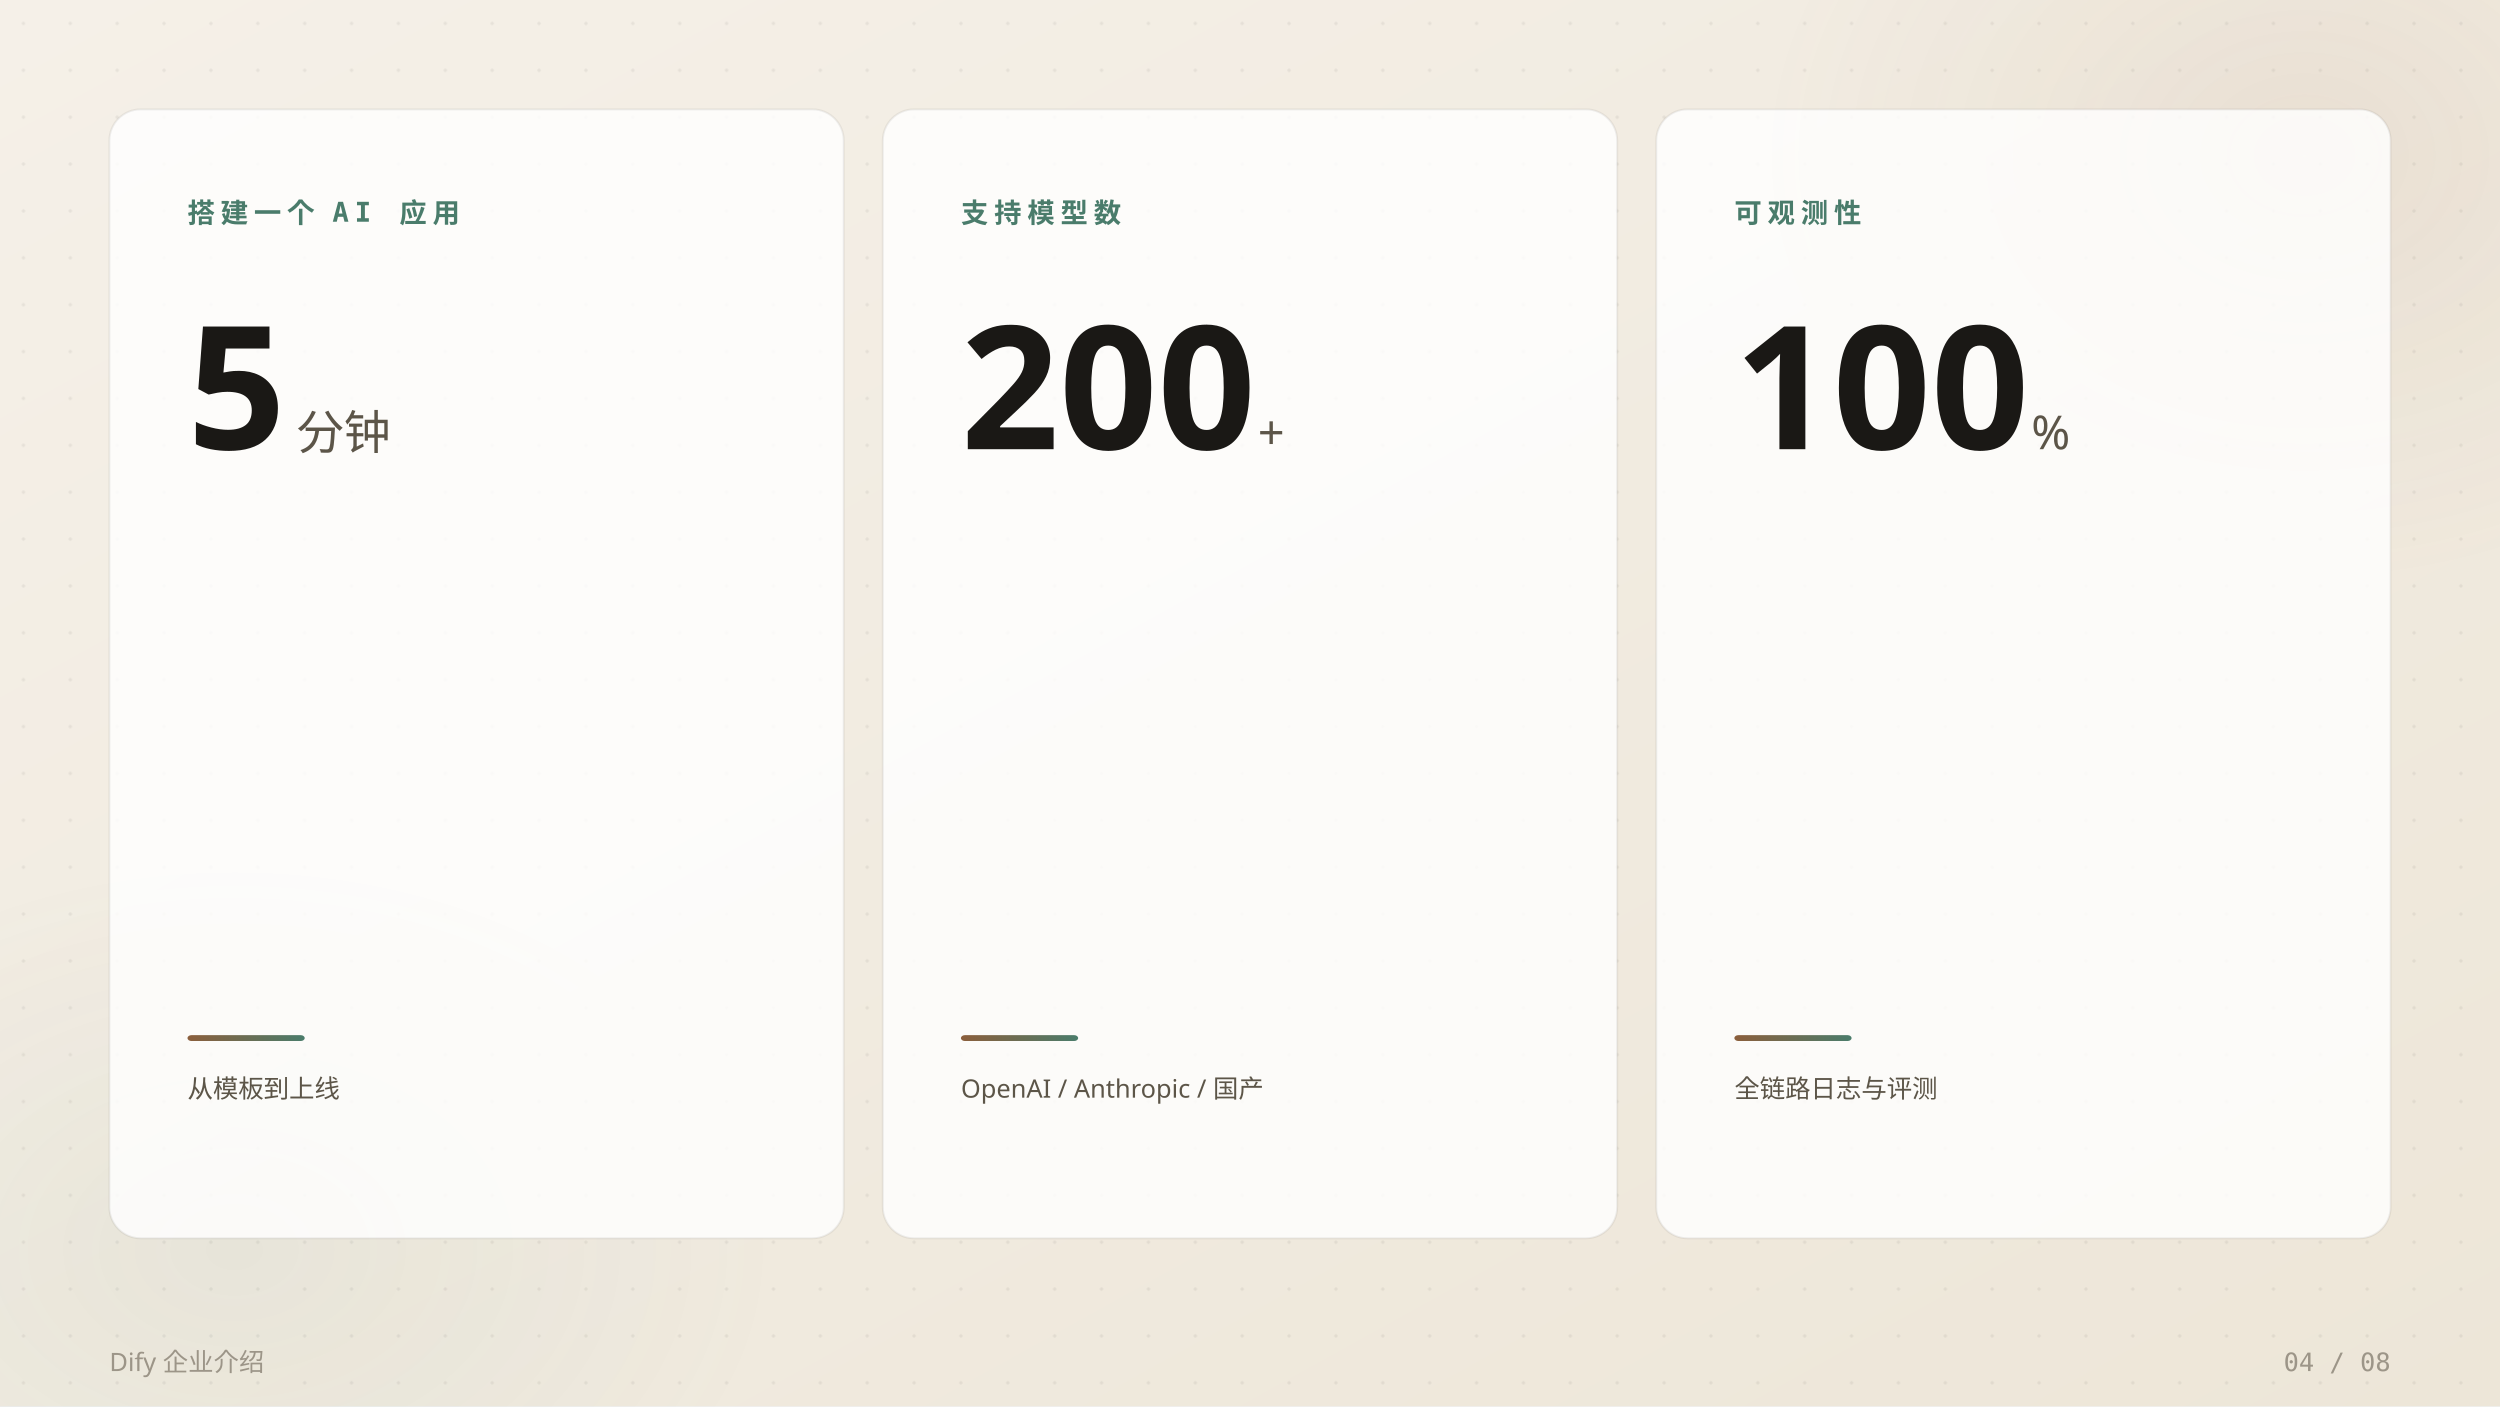
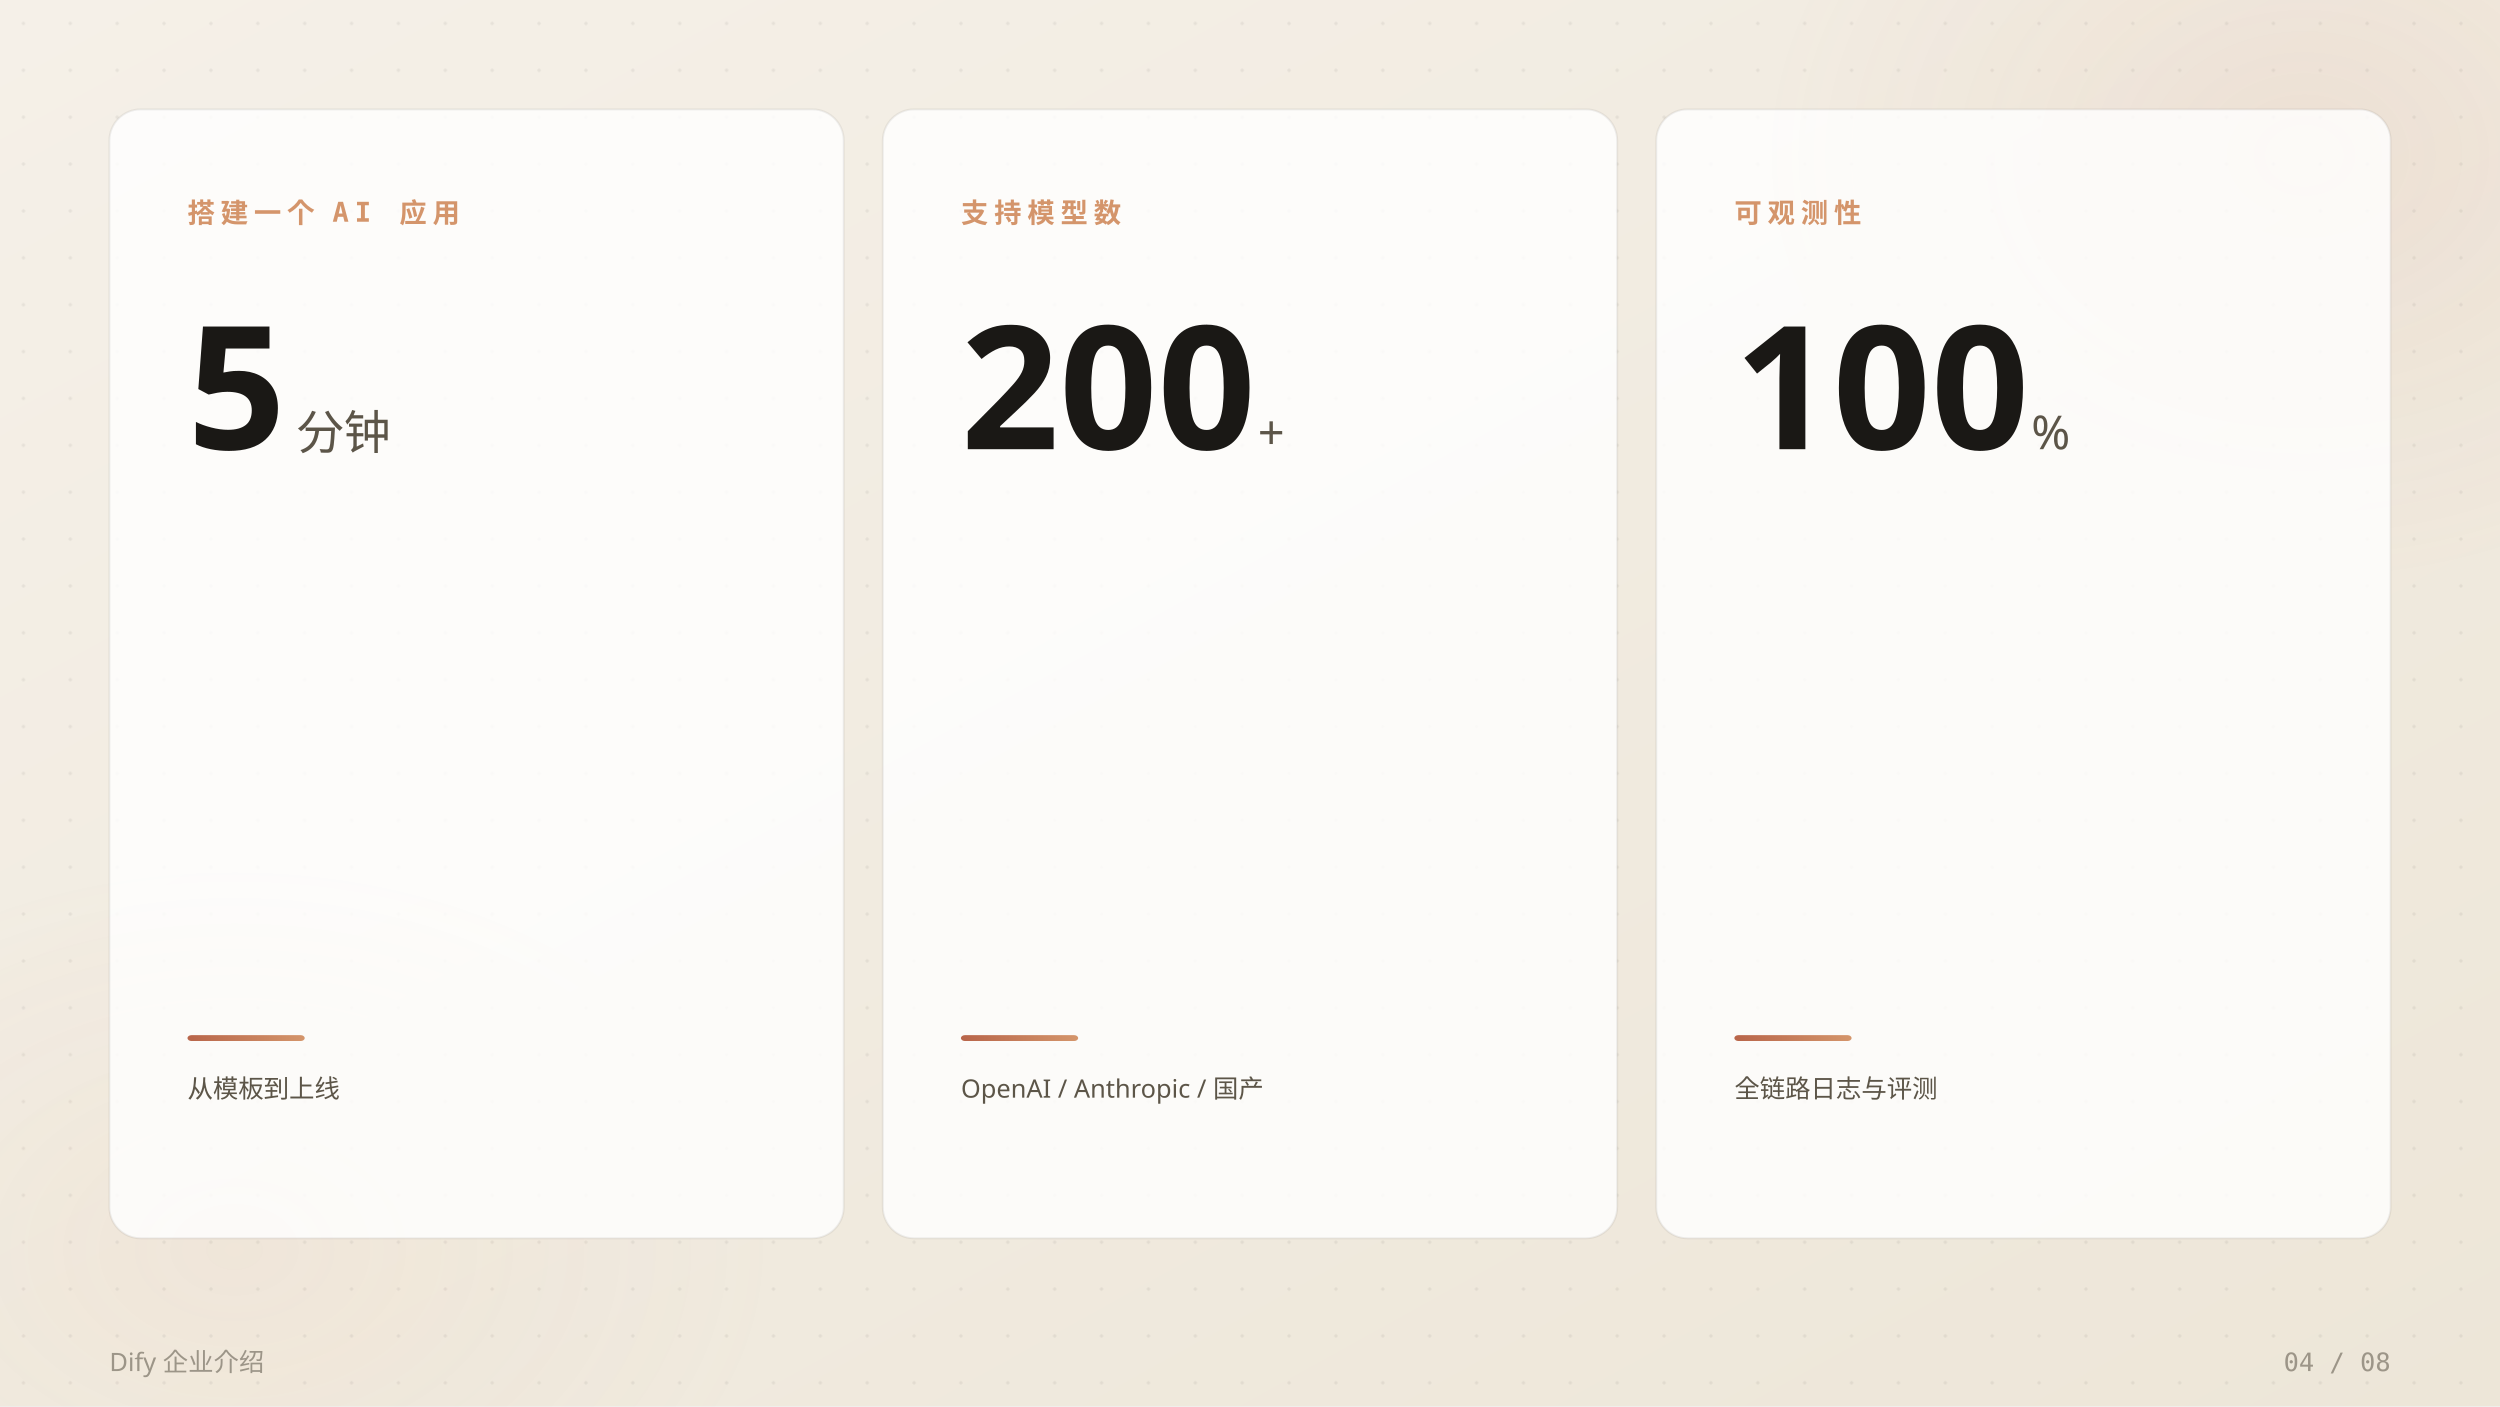
<svg xmlns="http://www.w3.org/2000/svg" viewBox="0 0 1280 720" width="1280" height="720">
  <defs>
    <linearGradient id="bg-grad" x1="0%" y1="0%" x2="100%" y2="100%">
      <stop offset="0%" stop-color="#F5F0E8" />
      <stop offset="100%" stop-color="#EDE6D8" />
    </linearGradient>
    <linearGradient id="accent-grad" x1="0%" y1="0%" x2="100%" y2="0%">
-       <stop offset="0%" stop-color="#8B5E3C" />
-       <stop offset="100%" stop-color="#4a7c6b" />
+       <stop offset="0%" stop-color="#B8654A" />
+       <stop offset="100%" stop-color="#D4956B" />
    </linearGradient>
    <linearGradient id="accent-grad-v" x1="0%" y1="0%" x2="0%" y2="100%">
-       <stop offset="0%" stop-color="#8B5E3C" />
-       <stop offset="100%" stop-color="#4a7c6b" />
+       <stop offset="0%" stop-color="#B8654A" />
+       <stop offset="100%" stop-color="#D4956B" />
    </linearGradient>
    <radialGradient id="spot-1" cx="50%" cy="50%" r="50%">
-       <stop offset="0%" stop-color="#8B5E3C" stop-opacity="0.08" />
-       <stop offset="100%" stop-color="#8B5E3C" stop-opacity="0" />
+       <stop offset="0%" stop-color="#B8654A" stop-opacity="0.08" />
+       <stop offset="100%" stop-color="#B8654A" stop-opacity="0" />
    </radialGradient>
    <radialGradient id="spot-2" cx="50%" cy="50%" r="50%">
-       <stop offset="0%" stop-color="#4a7c6b" stop-opacity="0.06" />
-       <stop offset="100%" stop-color="#4a7c6b" stop-opacity="0" />
+       <stop offset="0%" stop-color="#D4956B" stop-opacity="0.06" />
+       <stop offset="100%" stop-color="#D4956B" stop-opacity="0" />
    </radialGradient>
    <pattern id="bg-texture" width="24" height="24" patternUnits="userSpaceOnUse">
      <circle cx="12" cy="12" r="0.9" fill="#1a1815" fill-opacity="0.06" />
    </pattern>
  </defs>
  <style type="text/css">
    text { font-family: 'Noto Sans SC', 'PingFang SC', 'Microsoft YaHei', sans-serif; }
    .mono { font-family: 'IBM Plex Mono', 'SF Mono', 'JetBrains Mono', Menlo, monospace; }
-     .eyebrow { font-size: 14px; fill: #4a7c6b; letter-spacing: 3px; font-weight: 600; font-family: 'IBM Plex Mono', 'SF Mono', 'JetBrains Mono', Menlo, monospace; }
+     .eyebrow { font-size: 14px; fill: #D4956B; letter-spacing: 3px; font-weight: 600; font-family: 'IBM Plex Mono', 'SF Mono', 'JetBrains Mono', Menlo, monospace; }
    .h1 { font-size: 56px; fill: #1a1815; font-weight: 700; font-family: 'Noto Serif SC', 'Playfair Display', 'Times New Roman', serif; }
    .h2 { font-size: 42px; fill: #1a1815; font-weight: 700; font-family: 'Noto Serif SC', 'Playfair Display', 'Times New Roman', serif; }
    .h3 { font-size: 28px; fill: #1a1815; font-weight: 600; font-family: 'Noto Serif SC', 'Playfair Display', 'Times New Roman', serif; }
    .h4 { font-size: 20px; fill: #1a1815; font-weight: 600; font-family: 'Noto Serif SC', 'Playfair Display', 'Times New Roman', serif; }
    .body { font-size: 17px; fill: #5c5548; }
    .small { font-size: 13px; fill: #9c9588; }
    .stat-huge { font-size: 100px; fill: #1a1815; font-weight: 800; font-family: 'Noto Serif SC', 'Playfair Display', 'Times New Roman', serif; }
    .stat-unit { font-size: 26px; fill: #5c5548; font-weight: 500; }
  </style>
  <rect width="1280" height="720" fill="url(#bg-grad)" />
  <rect width="1280" height="720" fill="url(#bg-texture)" />
  <ellipse cx="1180" cy="80" rx="280" ry="220" fill="url(#spot-1)" />
  <ellipse cx="120" cy="640" rx="280" ry="200" fill="url(#spot-2)" />
  <g transform="translate(56, 56)">
    <rect x="0" y="0" width="376" height="578" rx="16" fill="#FFFFFF" fill-opacity="0.82" stroke="#1a1815" stroke-opacity="0.07" stroke-width="1" />
    <svg x="40" y="40" width="296" height="498" viewBox="0 0 296 498">
      <text x="0" y="18" class="eyebrow">搭建一个 AI 应用</text>
      <text x="0" y="134" font-size="88" fill="#1a1815" font-weight="800">5</text>
      <text x="56" y="134" font-size="24" fill="#5c5548" font-weight="500">分钟</text>
      <rect x="0" y="434" width="60" height="3" fill="url(#accent-grad)" rx="2" />
      <text x="0" y="466" font-size="13" fill="#5c5548">从模板到上线</text>
    </svg>
  </g>
  <g transform="translate(452, 56)">
    <rect x="0" y="0" width="376" height="578" rx="16" fill="#FFFFFF" fill-opacity="0.82" stroke="#1a1815" stroke-opacity="0.07" stroke-width="1" />
    <svg x="40" y="40" width="296" height="498" viewBox="0 0 296 498">
      <text x="0" y="18" class="eyebrow">支持模型数</text>
      <text x="0" y="134" font-size="88" fill="#1a1815" font-weight="800">200</text>
      <text x="152" y="134" font-size="24" fill="#5c5548" font-weight="500">+</text>
      <rect x="0" y="434" width="60" height="3" fill="url(#accent-grad)" rx="2" />
      <text x="0" y="466" font-size="13" fill="#5c5548">OpenAI / Anthropic / 国产</text>
    </svg>
  </g>
  <g transform="translate(848, 56)">
    <rect x="0" y="0" width="376" height="578" rx="16" fill="#FFFFFF" fill-opacity="0.82" stroke="#1a1815" stroke-opacity="0.07" stroke-width="1" />
    <svg x="40" y="40" width="296" height="498" viewBox="0 0 296 498">
      <text x="0" y="18" class="eyebrow">可观测性</text>
      <text x="0" y="134" font-size="88" fill="#1a1815" font-weight="800">100</text>
      <text x="152" y="134" font-size="24" fill="#5c5548" font-weight="500">%</text>
      <rect x="0" y="434" width="60" height="3" fill="url(#accent-grad)" rx="2" />
      <text x="0" y="466" font-size="13" fill="#5c5548">全链路日志与评测</text>
    </svg>
  </g>
  <text x="56" y="702" class="small">Dify 企业介绍</text>
  <text x="1224" y="702" class="small mono" text-anchor="end">04 / 08</text>
</svg>
